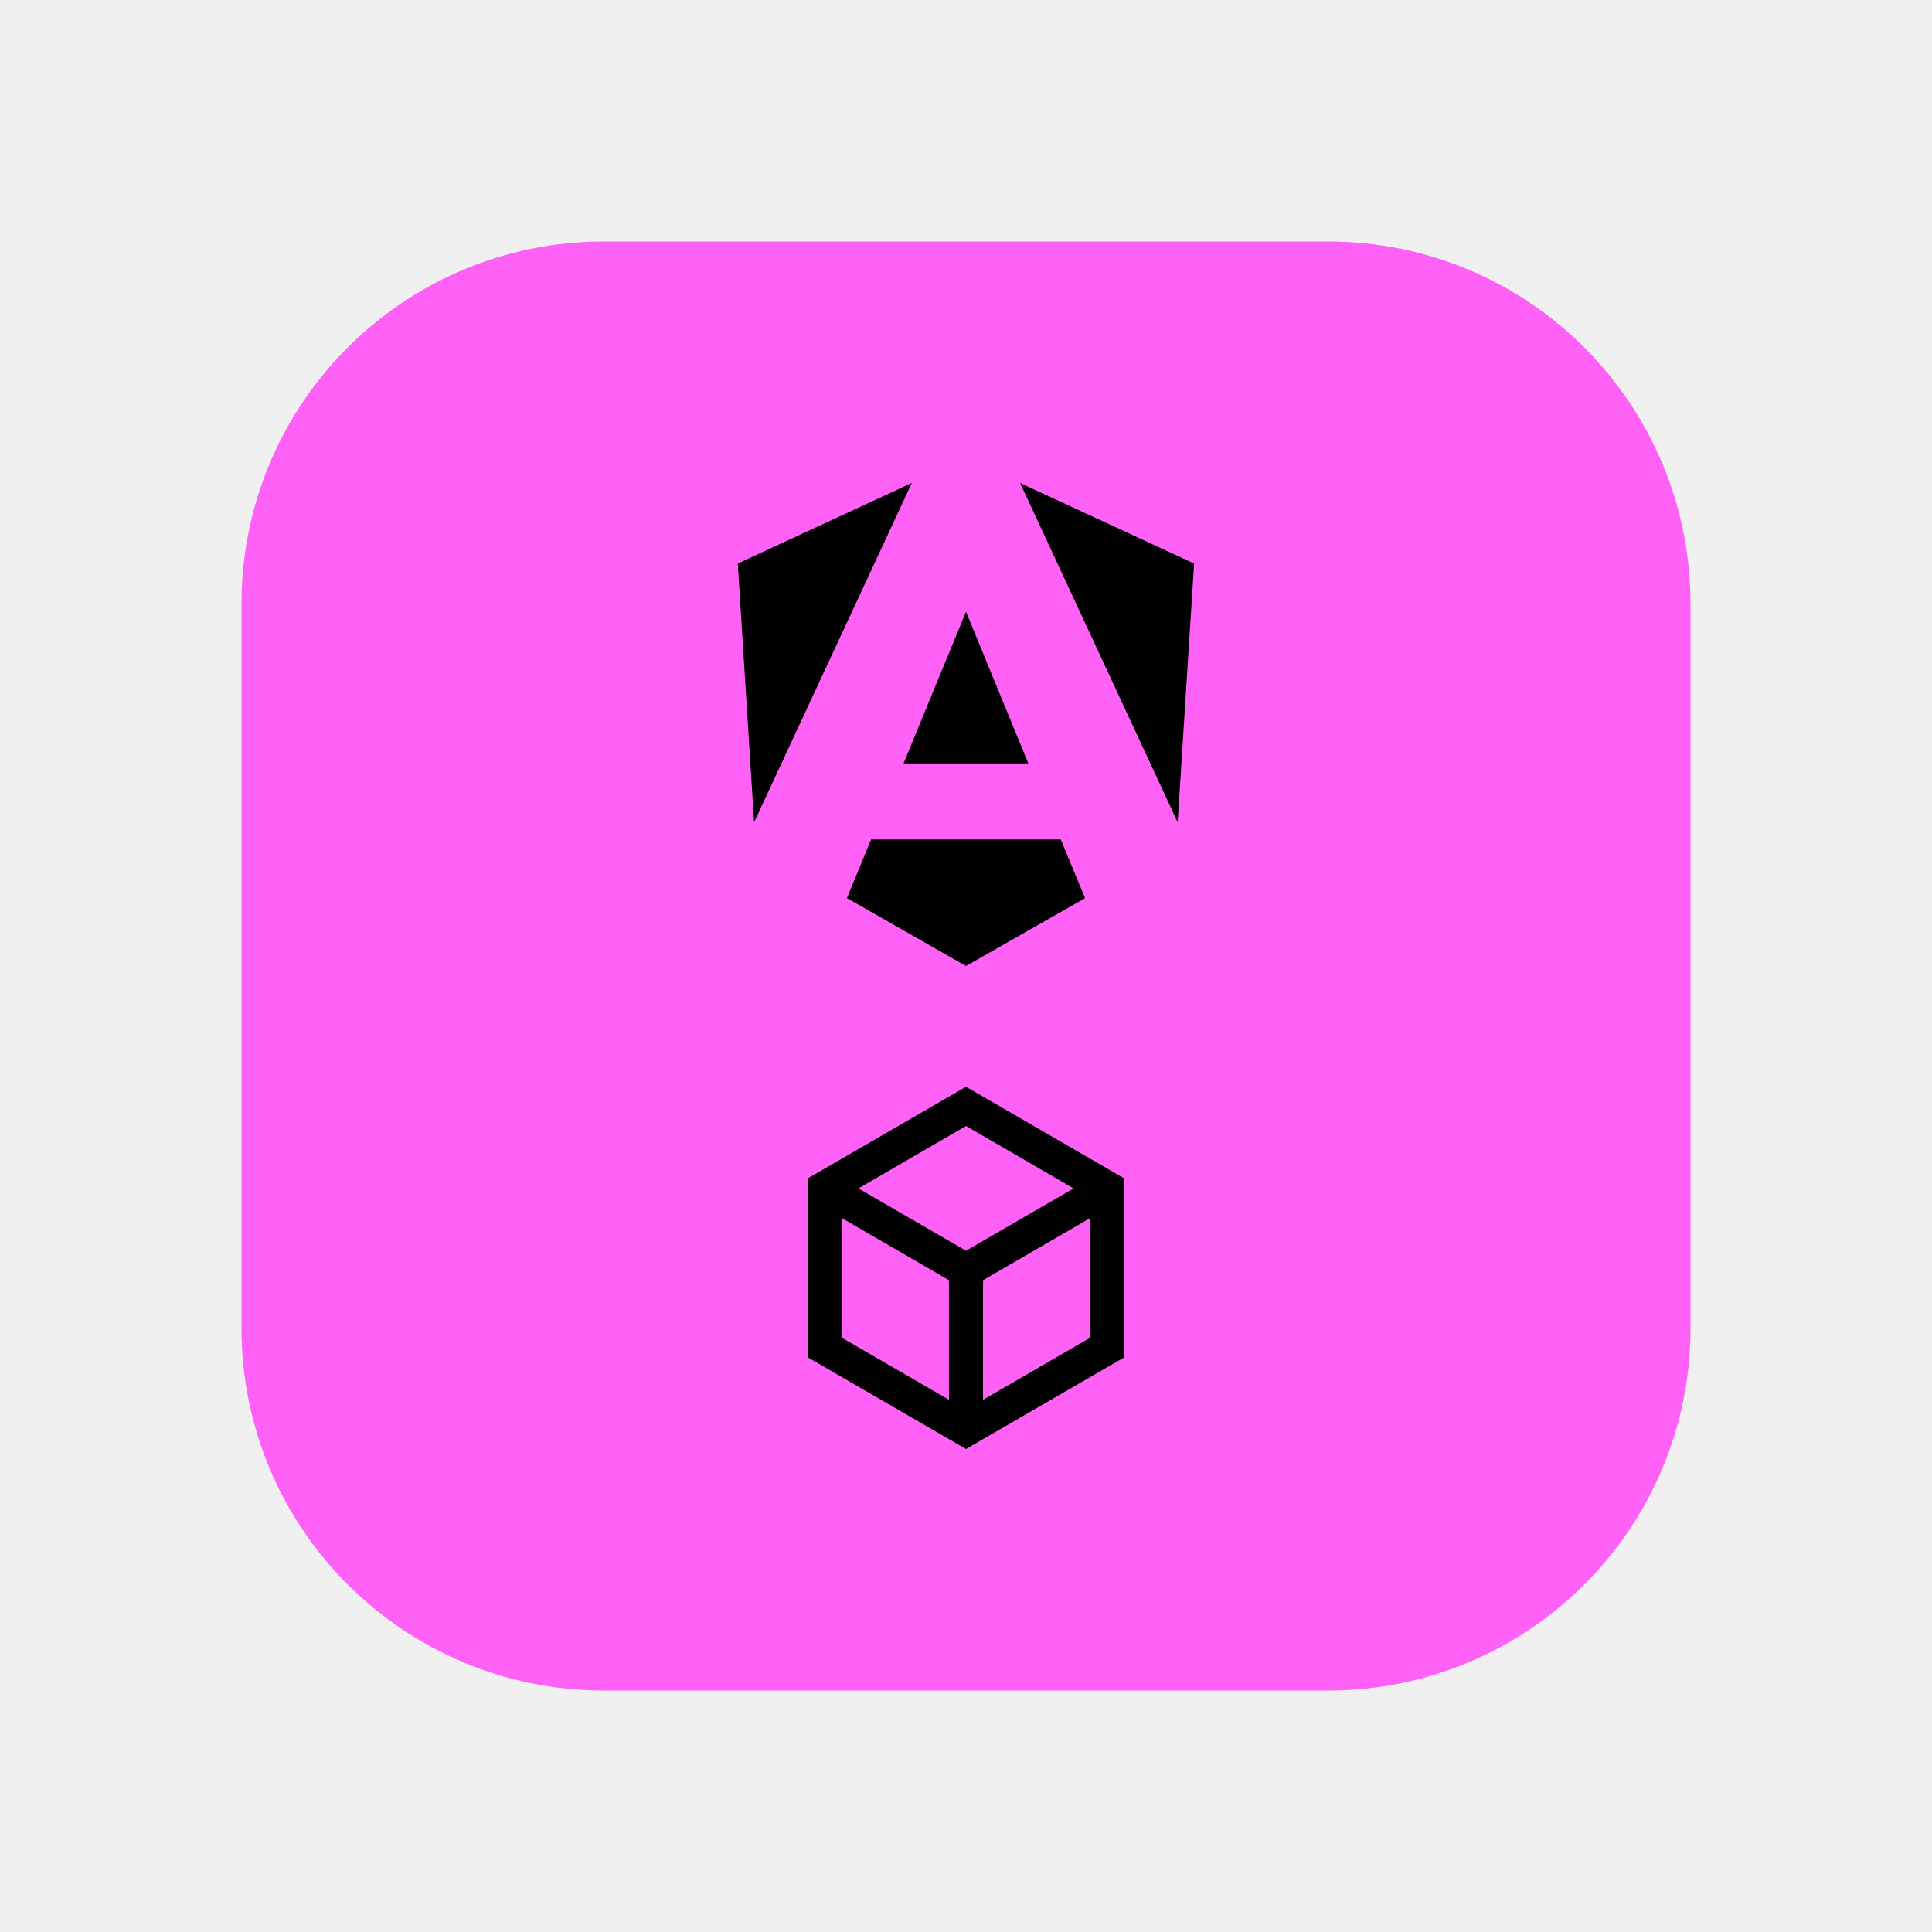
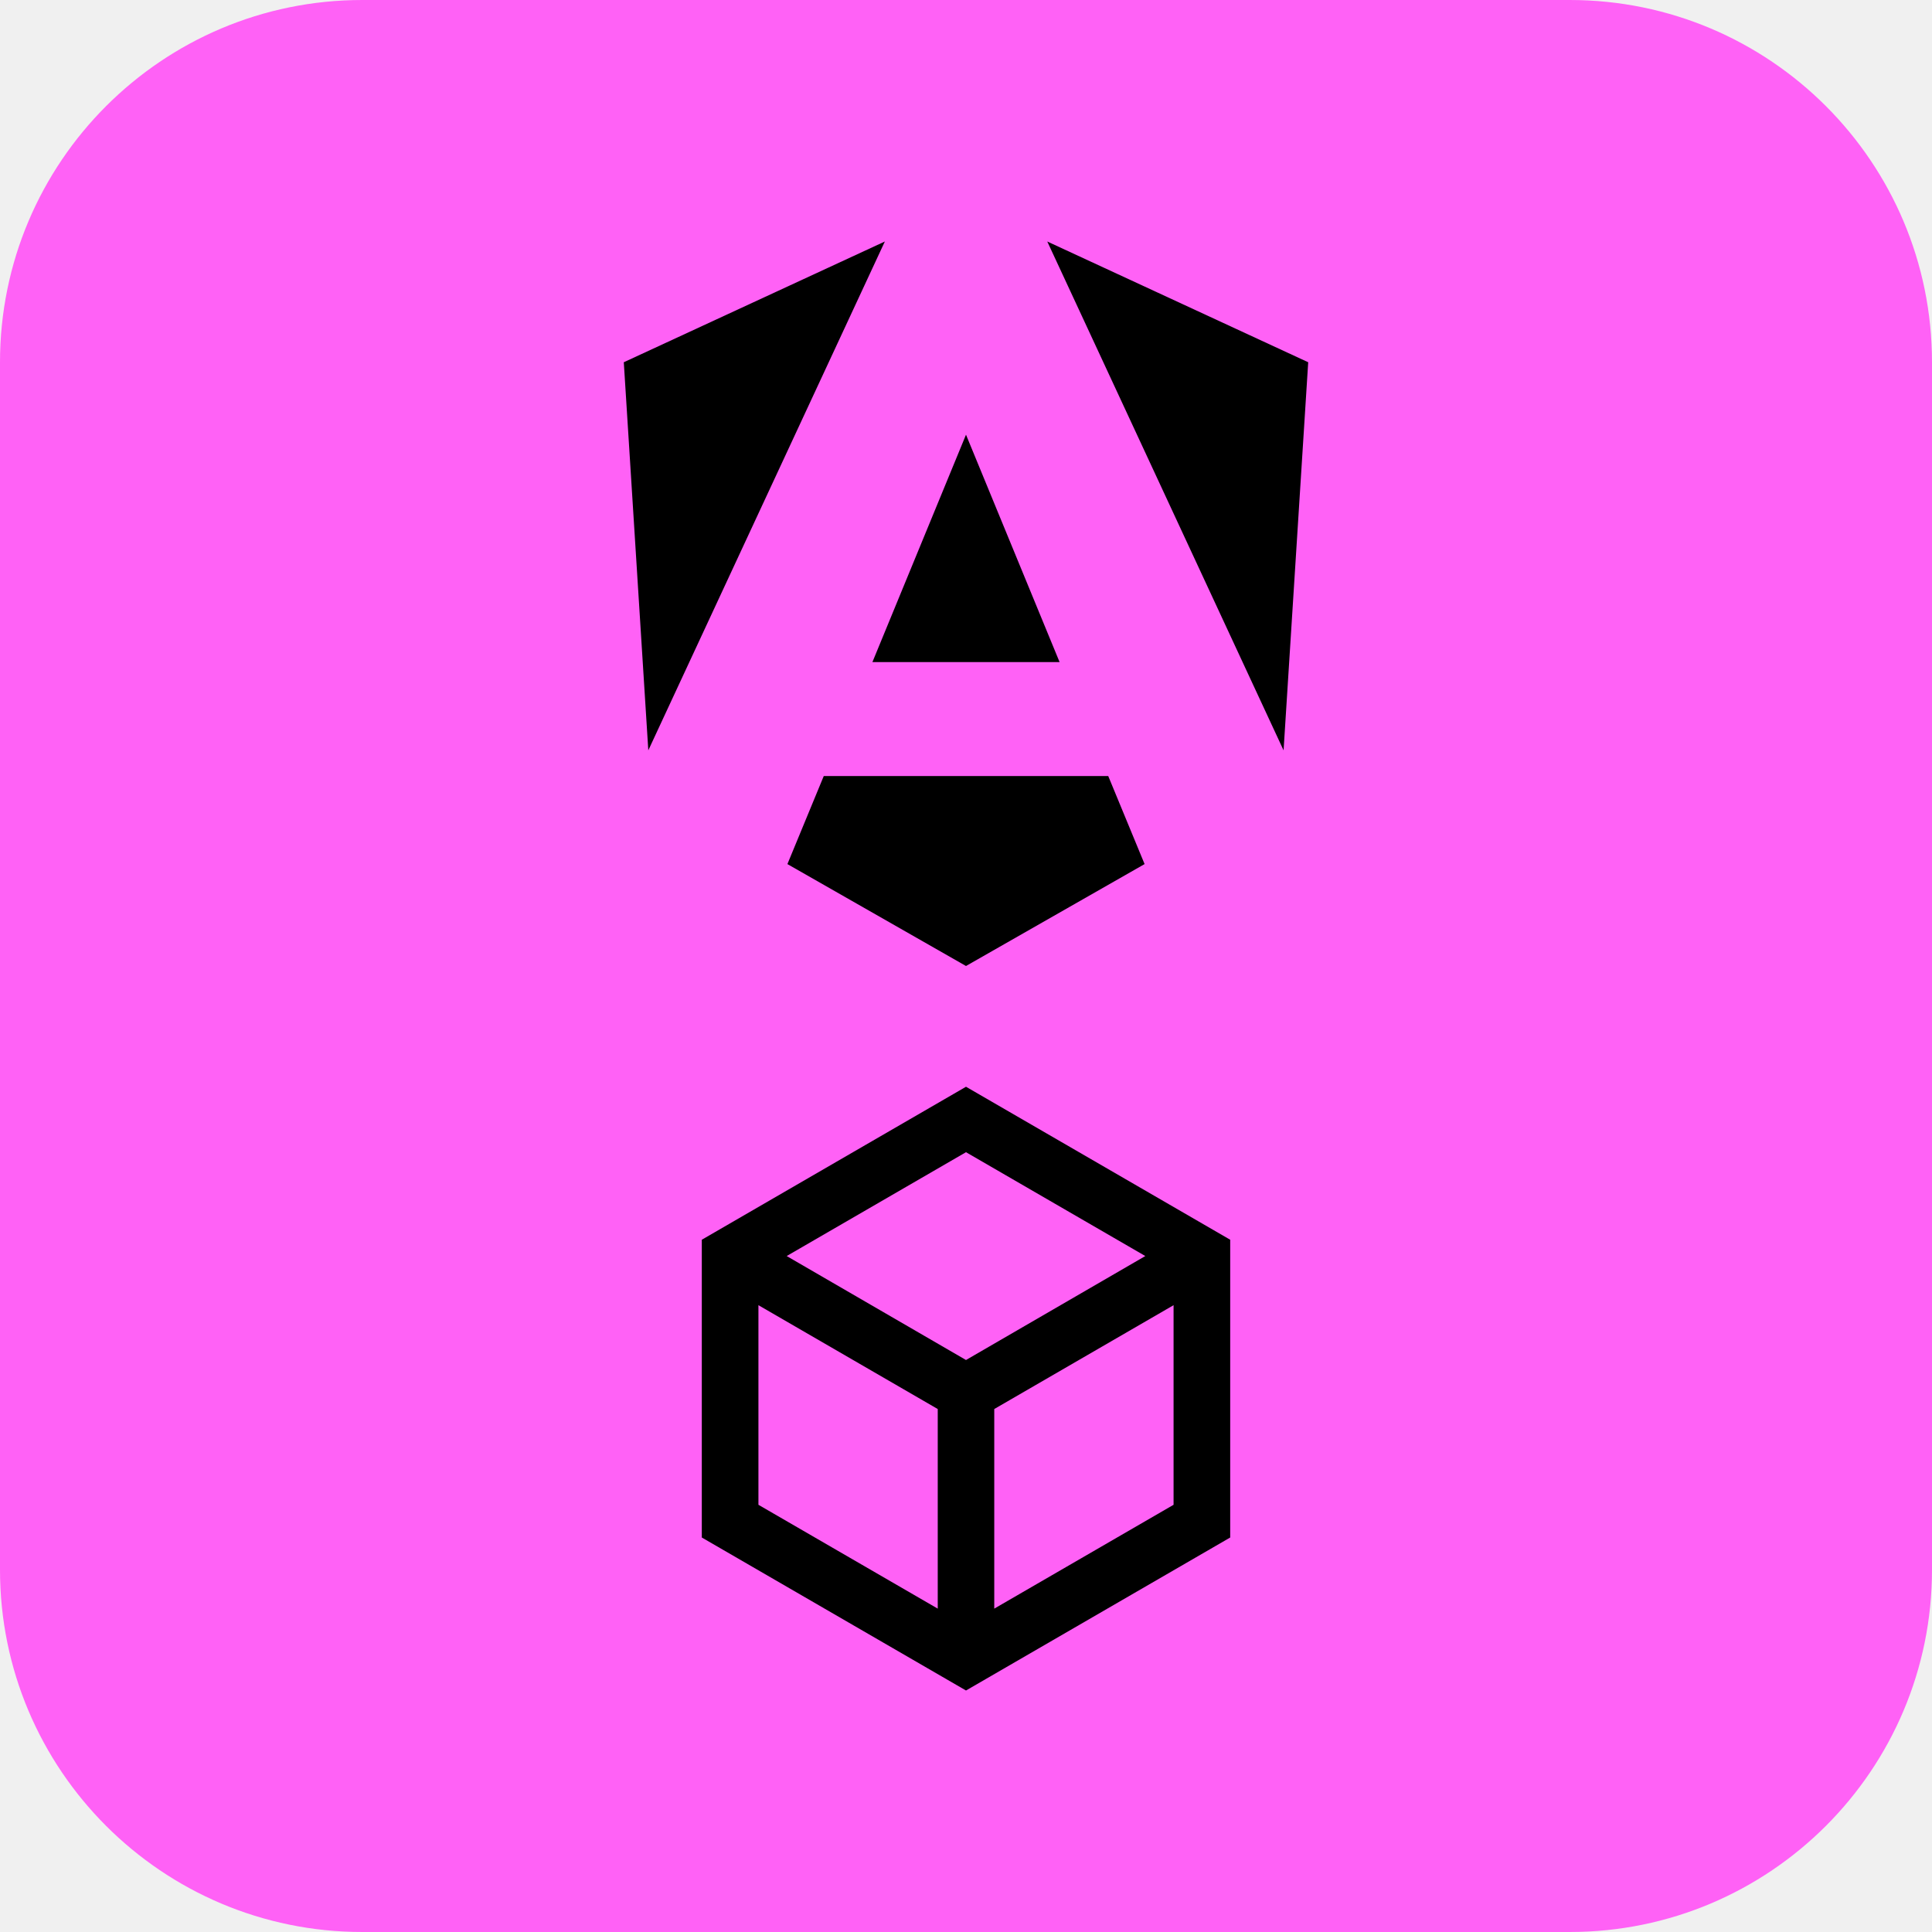
<svg xmlns="http://www.w3.org/2000/svg" width="16" height="16" viewBox="0 0 16 16" fill="none">
-   <rect x="2" y="2" width="12" height="12" rx="3" fill="#FF61F6" />
-   <path d="M9.889 4.667L9.753 6.81L8.448 4L9.889 4.667ZM8.986 7.438L8 8L7.014 7.438L7.214 6.952H8.785L8.986 7.438ZM8 5.066L8.516 6.322H7.483L8 5.066ZM6.245 6.81L6.11 4.667L7.551 4L6.245 6.81Z" fill="black" />
-   <path fill-rule="evenodd" clip-rule="evenodd" d="M8 9L9.312 9.76V11.24L8 12L6.688 11.24V9.76L8 9ZM6.969 10.086L7.859 10.602V11.593L6.969 11.077V10.086ZM8.141 11.593L9.031 11.077V10.086L8.141 10.602V11.593ZM8 10.358L8.891 9.842L8 9.325L7.109 9.842L8 10.358Z" fill="black" />
+   <g clip-path="url(#clip0_157_6087)">
+     <rect width="16" height="16" rx="3" fill="#FF61F6" />
+     <path d="M10.834 3L10.63 6.214L8.673 2L10.834 3ZM9.479 7.156L8 8L6.521 7.156L6.822 6.427H9.178L9.479 7.156ZM8 3.6L8.775 5.483H7.225L8 3.6ZM5.369 6.214L5.166 3L7.328 2L5.369 6.214Z" fill="black" />
+     <path fill-rule="evenodd" clip-rule="evenodd" d="M8 9L10.188 10.267V12.733L8 14L5.812 12.733V10.267L8 9ZM6.281 10.809L7.766 11.669V13.322L6.281 12.462V10.809ZM8.234 13.322L9.719 12.462V10.809L8.234 11.669V13.322ZM8 11.263L9.485 10.402L8 9.542L6.515 10.402L8 11.263Z" fill="black" />
+   </g>
+   <defs>
+     <clipPath id="clip0_157_6087">
+       <rect width="16" height="16" fill="white" />
+     </clipPath>
+   </defs>
</svg>
